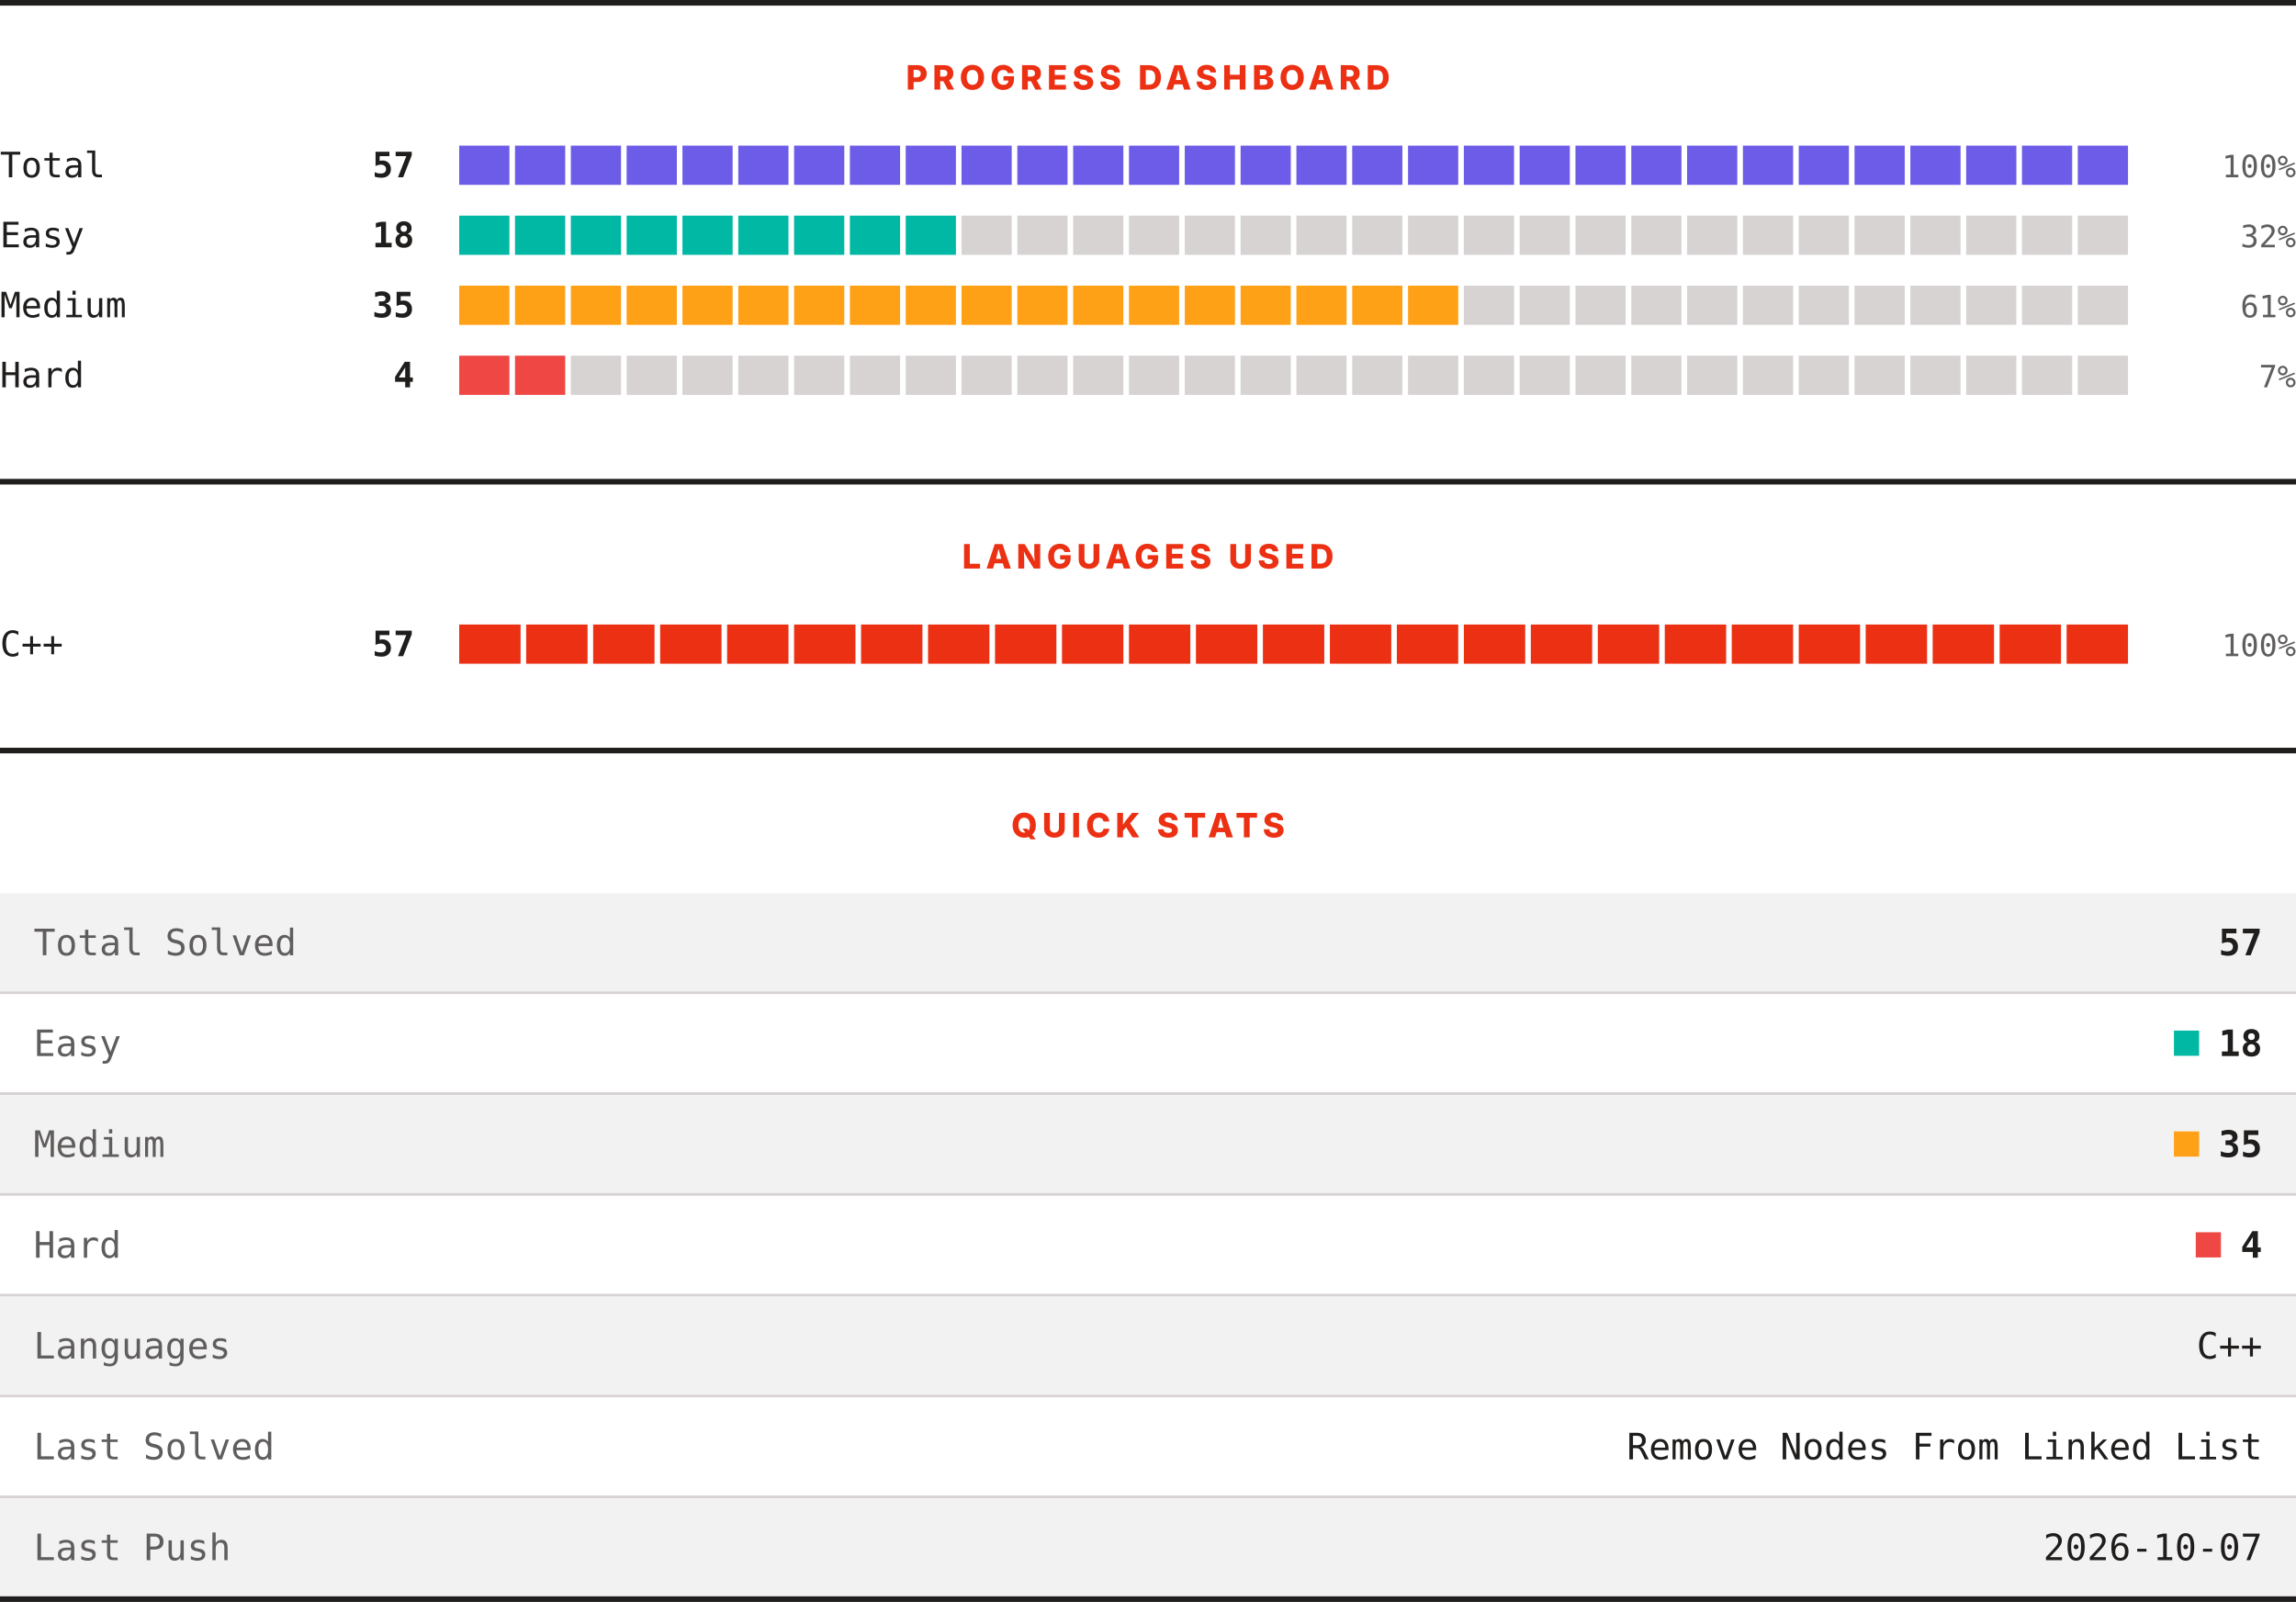
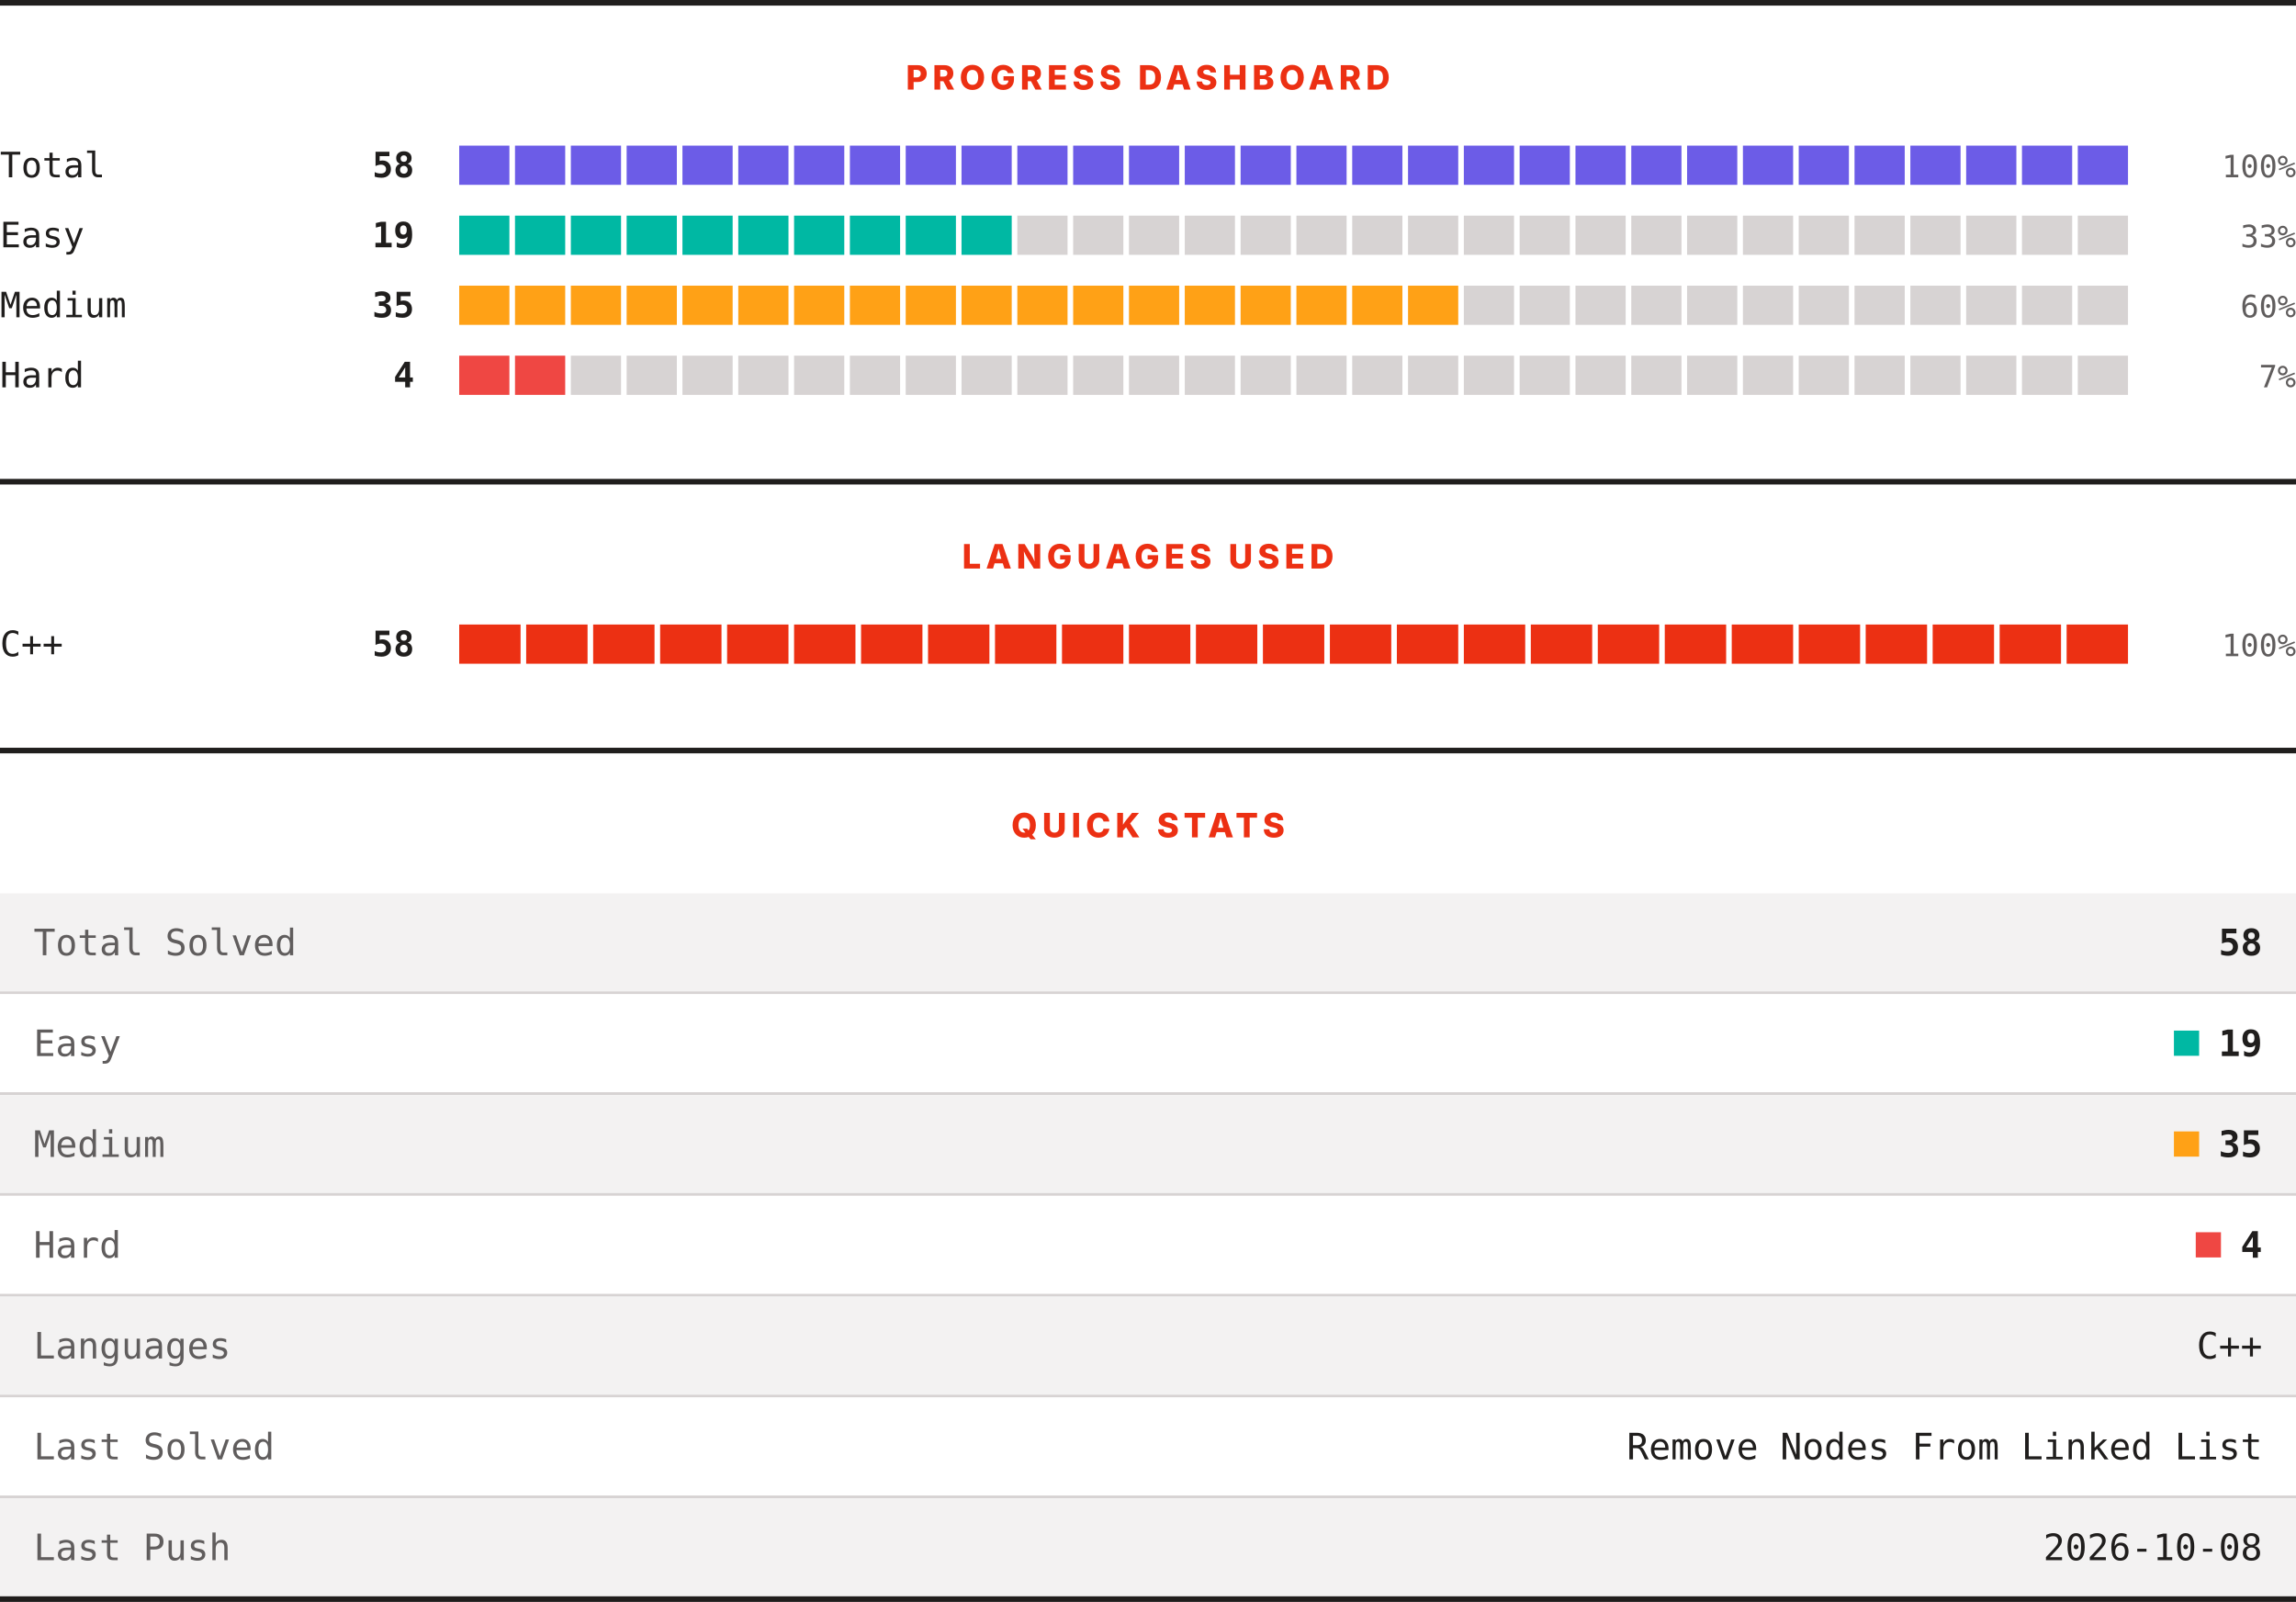
<svg xmlns="http://www.w3.org/2000/svg" width="820" height="572" viewBox="0 0 820 572" role="img" aria-label="LeetCode progress, languages and quick stats">
  <rect width="820" height="572" fill="#ffffff" />
  <rect x="0" y="0" width="820" height="2" fill="#201e1d" />
  <text x="410" y="32" text-anchor="middle" font-family="Archivo, system-ui, -apple-system, Segoe UI, sans-serif" font-size="12" font-weight="800" letter-spacing="1.68" fill="#ec3013">PROGRESS DASHBOARD</text>
  <text x="0" y="63.3" font-family="ui-monospace, SFMono-Regular, Menlo, Consolas, monospace" font-size="12.5" fill="#201e1d">Total</text>
-   <text x="148" y="63.3" text-anchor="end" font-family="ui-monospace, SFMono-Regular, Menlo, Consolas, monospace" font-size="12.5" font-weight="700" fill="#201e1d">57</text>
+   <text x="148" y="63.3" text-anchor="end" font-family="ui-monospace, SFMono-Regular, Menlo, Consolas, monospace" font-size="12.5" font-weight="700" fill="#201e1d">58</text>
  <rect x="164.00" y="52" width="17.93" height="14" fill="#6c5ce7" />
  <rect x="183.93" y="52" width="17.93" height="14" fill="#6c5ce7" />
  <rect x="203.87" y="52" width="17.93" height="14" fill="#6c5ce7" />
  <rect x="223.80" y="52" width="17.93" height="14" fill="#6c5ce7" />
  <rect x="243.73" y="52" width="17.93" height="14" fill="#6c5ce7" />
  <rect x="263.67" y="52" width="17.93" height="14" fill="#6c5ce7" />
  <rect x="283.60" y="52" width="17.93" height="14" fill="#6c5ce7" />
  <rect x="303.53" y="52" width="17.93" height="14" fill="#6c5ce7" />
  <rect x="323.47" y="52" width="17.93" height="14" fill="#6c5ce7" />
  <rect x="343.40" y="52" width="17.93" height="14" fill="#6c5ce7" />
  <rect x="363.33" y="52" width="17.93" height="14" fill="#6c5ce7" />
  <rect x="383.27" y="52" width="17.93" height="14" fill="#6c5ce7" />
  <rect x="403.20" y="52" width="17.93" height="14" fill="#6c5ce7" />
  <rect x="423.13" y="52" width="17.93" height="14" fill="#6c5ce7" />
  <rect x="443.07" y="52" width="17.93" height="14" fill="#6c5ce7" />
  <rect x="463.00" y="52" width="17.93" height="14" fill="#6c5ce7" />
  <rect x="482.93" y="52" width="17.93" height="14" fill="#6c5ce7" />
  <rect x="502.87" y="52" width="17.93" height="14" fill="#6c5ce7" />
  <rect x="522.80" y="52" width="17.93" height="14" fill="#6c5ce7" />
  <rect x="542.73" y="52" width="17.93" height="14" fill="#6c5ce7" />
  <rect x="562.67" y="52" width="17.93" height="14" fill="#6c5ce7" />
  <rect x="582.60" y="52" width="17.93" height="14" fill="#6c5ce7" />
  <rect x="602.53" y="52" width="17.93" height="14" fill="#6c5ce7" />
  <rect x="622.47" y="52" width="17.93" height="14" fill="#6c5ce7" />
  <rect x="642.40" y="52" width="17.93" height="14" fill="#6c5ce7" />
  <rect x="662.33" y="52" width="17.93" height="14" fill="#6c5ce7" />
  <rect x="682.27" y="52" width="17.93" height="14" fill="#6c5ce7" />
  <rect x="702.20" y="52" width="17.93" height="14" fill="#6c5ce7" />
  <rect x="722.13" y="52" width="17.93" height="14" fill="#6c5ce7" />
  <rect x="742.07" y="52" width="17.93" height="14" fill="#6c5ce7" />
  <text x="820" y="63.3" text-anchor="end" font-family="ui-monospace, SFMono-Regular, Menlo, Consolas, monospace" font-size="11" fill="#605d5d">100%</text>
  <text x="0" y="88.3" font-family="ui-monospace, SFMono-Regular, Menlo, Consolas, monospace" font-size="12.5" fill="#201e1d">Easy</text>
-   <text x="148" y="88.3" text-anchor="end" font-family="ui-monospace, SFMono-Regular, Menlo, Consolas, monospace" font-size="12.5" font-weight="700" fill="#201e1d">18</text>
+   <text x="148" y="88.3" text-anchor="end" font-family="ui-monospace, SFMono-Regular, Menlo, Consolas, monospace" font-size="12.5" font-weight="700" fill="#201e1d">19</text>
  <rect x="164.00" y="77" width="17.93" height="14" fill="#00b8a3" />
  <rect x="183.93" y="77" width="17.93" height="14" fill="#00b8a3" />
  <rect x="203.87" y="77" width="17.93" height="14" fill="#00b8a3" />
  <rect x="223.80" y="77" width="17.93" height="14" fill="#00b8a3" />
  <rect x="243.73" y="77" width="17.93" height="14" fill="#00b8a3" />
  <rect x="263.67" y="77" width="17.93" height="14" fill="#00b8a3" />
  <rect x="283.60" y="77" width="17.93" height="14" fill="#00b8a3" />
  <rect x="303.53" y="77" width="17.93" height="14" fill="#00b8a3" />
  <rect x="323.47" y="77" width="17.93" height="14" fill="#00b8a3" />
-   <rect x="343.40" y="77" width="17.93" height="14" fill="#d7d3d3" />
+   <rect x="343.40" y="77" width="17.93" height="14" fill="#00b8a3" />
  <rect x="363.33" y="77" width="17.93" height="14" fill="#d7d3d3" />
  <rect x="383.27" y="77" width="17.93" height="14" fill="#d7d3d3" />
  <rect x="403.20" y="77" width="17.93" height="14" fill="#d7d3d3" />
  <rect x="423.13" y="77" width="17.93" height="14" fill="#d7d3d3" />
  <rect x="443.07" y="77" width="17.93" height="14" fill="#d7d3d3" />
  <rect x="463.00" y="77" width="17.93" height="14" fill="#d7d3d3" />
  <rect x="482.93" y="77" width="17.93" height="14" fill="#d7d3d3" />
  <rect x="502.87" y="77" width="17.93" height="14" fill="#d7d3d3" />
  <rect x="522.80" y="77" width="17.93" height="14" fill="#d7d3d3" />
  <rect x="542.73" y="77" width="17.93" height="14" fill="#d7d3d3" />
  <rect x="562.67" y="77" width="17.93" height="14" fill="#d7d3d3" />
  <rect x="582.60" y="77" width="17.93" height="14" fill="#d7d3d3" />
  <rect x="602.53" y="77" width="17.93" height="14" fill="#d7d3d3" />
  <rect x="622.47" y="77" width="17.93" height="14" fill="#d7d3d3" />
  <rect x="642.40" y="77" width="17.93" height="14" fill="#d7d3d3" />
  <rect x="662.33" y="77" width="17.93" height="14" fill="#d7d3d3" />
  <rect x="682.27" y="77" width="17.93" height="14" fill="#d7d3d3" />
  <rect x="702.20" y="77" width="17.93" height="14" fill="#d7d3d3" />
  <rect x="722.13" y="77" width="17.93" height="14" fill="#d7d3d3" />
  <rect x="742.07" y="77" width="17.93" height="14" fill="#d7d3d3" />
-   <text x="820" y="88.3" text-anchor="end" font-family="ui-monospace, SFMono-Regular, Menlo, Consolas, monospace" font-size="11" fill="#605d5d">32%</text>
+   <text x="820" y="88.3" text-anchor="end" font-family="ui-monospace, SFMono-Regular, Menlo, Consolas, monospace" font-size="11" fill="#605d5d">33%</text>
  <text x="0" y="113.3" font-family="ui-monospace, SFMono-Regular, Menlo, Consolas, monospace" font-size="12.5" fill="#201e1d">Medium</text>
  <text x="148" y="113.3" text-anchor="end" font-family="ui-monospace, SFMono-Regular, Menlo, Consolas, monospace" font-size="12.5" font-weight="700" fill="#201e1d">35</text>
  <rect x="164.00" y="102" width="17.93" height="14" fill="#ffa116" />
  <rect x="183.93" y="102" width="17.93" height="14" fill="#ffa116" />
  <rect x="203.87" y="102" width="17.93" height="14" fill="#ffa116" />
  <rect x="223.80" y="102" width="17.93" height="14" fill="#ffa116" />
  <rect x="243.73" y="102" width="17.93" height="14" fill="#ffa116" />
  <rect x="263.67" y="102" width="17.93" height="14" fill="#ffa116" />
  <rect x="283.60" y="102" width="17.93" height="14" fill="#ffa116" />
  <rect x="303.53" y="102" width="17.93" height="14" fill="#ffa116" />
  <rect x="323.47" y="102" width="17.93" height="14" fill="#ffa116" />
  <rect x="343.40" y="102" width="17.93" height="14" fill="#ffa116" />
  <rect x="363.33" y="102" width="17.93" height="14" fill="#ffa116" />
  <rect x="383.27" y="102" width="17.93" height="14" fill="#ffa116" />
  <rect x="403.20" y="102" width="17.93" height="14" fill="#ffa116" />
  <rect x="423.13" y="102" width="17.93" height="14" fill="#ffa116" />
  <rect x="443.07" y="102" width="17.93" height="14" fill="#ffa116" />
  <rect x="463.00" y="102" width="17.93" height="14" fill="#ffa116" />
  <rect x="482.93" y="102" width="17.93" height="14" fill="#ffa116" />
  <rect x="502.87" y="102" width="17.93" height="14" fill="#ffa116" />
  <rect x="522.80" y="102" width="17.93" height="14" fill="#d7d3d3" />
  <rect x="542.73" y="102" width="17.93" height="14" fill="#d7d3d3" />
  <rect x="562.67" y="102" width="17.93" height="14" fill="#d7d3d3" />
  <rect x="582.60" y="102" width="17.93" height="14" fill="#d7d3d3" />
  <rect x="602.53" y="102" width="17.93" height="14" fill="#d7d3d3" />
  <rect x="622.47" y="102" width="17.93" height="14" fill="#d7d3d3" />
  <rect x="642.40" y="102" width="17.93" height="14" fill="#d7d3d3" />
  <rect x="662.33" y="102" width="17.93" height="14" fill="#d7d3d3" />
  <rect x="682.27" y="102" width="17.93" height="14" fill="#d7d3d3" />
  <rect x="702.20" y="102" width="17.93" height="14" fill="#d7d3d3" />
  <rect x="722.13" y="102" width="17.93" height="14" fill="#d7d3d3" />
  <rect x="742.07" y="102" width="17.93" height="14" fill="#d7d3d3" />
-   <text x="820" y="113.3" text-anchor="end" font-family="ui-monospace, SFMono-Regular, Menlo, Consolas, monospace" font-size="11" fill="#605d5d">61%</text>
+   <text x="820" y="113.3" text-anchor="end" font-family="ui-monospace, SFMono-Regular, Menlo, Consolas, monospace" font-size="11" fill="#605d5d">60%</text>
  <text x="0" y="138.3" font-family="ui-monospace, SFMono-Regular, Menlo, Consolas, monospace" font-size="12.5" fill="#201e1d">Hard</text>
  <text x="148" y="138.3" text-anchor="end" font-family="ui-monospace, SFMono-Regular, Menlo, Consolas, monospace" font-size="12.5" font-weight="700" fill="#201e1d">4</text>
  <rect x="164.00" y="127" width="17.93" height="14" fill="#ef4743" />
  <rect x="183.93" y="127" width="17.93" height="14" fill="#ef4743" />
  <rect x="203.87" y="127" width="17.93" height="14" fill="#d7d3d3" />
  <rect x="223.80" y="127" width="17.93" height="14" fill="#d7d3d3" />
  <rect x="243.73" y="127" width="17.93" height="14" fill="#d7d3d3" />
  <rect x="263.67" y="127" width="17.93" height="14" fill="#d7d3d3" />
  <rect x="283.60" y="127" width="17.93" height="14" fill="#d7d3d3" />
  <rect x="303.53" y="127" width="17.93" height="14" fill="#d7d3d3" />
  <rect x="323.47" y="127" width="17.93" height="14" fill="#d7d3d3" />
  <rect x="343.40" y="127" width="17.93" height="14" fill="#d7d3d3" />
  <rect x="363.33" y="127" width="17.93" height="14" fill="#d7d3d3" />
  <rect x="383.27" y="127" width="17.93" height="14" fill="#d7d3d3" />
  <rect x="403.20" y="127" width="17.93" height="14" fill="#d7d3d3" />
  <rect x="423.13" y="127" width="17.93" height="14" fill="#d7d3d3" />
  <rect x="443.07" y="127" width="17.93" height="14" fill="#d7d3d3" />
  <rect x="463.00" y="127" width="17.93" height="14" fill="#d7d3d3" />
  <rect x="482.93" y="127" width="17.93" height="14" fill="#d7d3d3" />
  <rect x="502.87" y="127" width="17.93" height="14" fill="#d7d3d3" />
  <rect x="522.80" y="127" width="17.93" height="14" fill="#d7d3d3" />
  <rect x="542.73" y="127" width="17.93" height="14" fill="#d7d3d3" />
  <rect x="562.67" y="127" width="17.93" height="14" fill="#d7d3d3" />
  <rect x="582.60" y="127" width="17.93" height="14" fill="#d7d3d3" />
  <rect x="602.53" y="127" width="17.93" height="14" fill="#d7d3d3" />
  <rect x="622.47" y="127" width="17.93" height="14" fill="#d7d3d3" />
  <rect x="642.40" y="127" width="17.93" height="14" fill="#d7d3d3" />
  <rect x="662.33" y="127" width="17.93" height="14" fill="#d7d3d3" />
  <rect x="682.27" y="127" width="17.93" height="14" fill="#d7d3d3" />
  <rect x="702.20" y="127" width="17.93" height="14" fill="#d7d3d3" />
  <rect x="722.13" y="127" width="17.93" height="14" fill="#d7d3d3" />
  <rect x="742.07" y="127" width="17.93" height="14" fill="#d7d3d3" />
  <text x="820" y="138.3" text-anchor="end" font-family="ui-monospace, SFMono-Regular, Menlo, Consolas, monospace" font-size="11" fill="#605d5d">7%</text>
  <rect x="0" y="171" width="820" height="2" fill="#201e1d" />
  <text x="410" y="203" text-anchor="middle" font-family="Archivo, system-ui, -apple-system, Segoe UI, sans-serif" font-size="12" font-weight="800" letter-spacing="1.68" fill="#ec3013">LANGUAGES USED</text>
  <text x="0" y="234.3" font-family="ui-monospace, SFMono-Regular, Menlo, Consolas, monospace" font-size="12.5" fill="#201e1d">C++</text>
-   <text x="148" y="234.3" text-anchor="end" font-family="ui-monospace, SFMono-Regular, Menlo, Consolas, monospace" font-size="12.5" font-weight="700" fill="#201e1d">57</text>
+   <text x="148" y="234.3" text-anchor="end" font-family="ui-monospace, SFMono-Regular, Menlo, Consolas, monospace" font-size="12.5" font-weight="700" fill="#201e1d">58</text>
  <rect x="164.00" y="223" width="21.92" height="14" fill="#ec3013" />
  <rect x="187.92" y="223" width="21.92" height="14" fill="#ec3013" />
  <rect x="211.84" y="223" width="21.92" height="14" fill="#ec3013" />
  <rect x="235.76" y="223" width="21.92" height="14" fill="#ec3013" />
  <rect x="259.68" y="223" width="21.92" height="14" fill="#ec3013" />
  <rect x="283.60" y="223" width="21.92" height="14" fill="#ec3013" />
  <rect x="307.52" y="223" width="21.92" height="14" fill="#ec3013" />
  <rect x="331.44" y="223" width="21.92" height="14" fill="#ec3013" />
  <rect x="355.36" y="223" width="21.92" height="14" fill="#ec3013" />
  <rect x="379.28" y="223" width="21.92" height="14" fill="#ec3013" />
  <rect x="403.20" y="223" width="21.92" height="14" fill="#ec3013" />
  <rect x="427.12" y="223" width="21.92" height="14" fill="#ec3013" />
  <rect x="451.04" y="223" width="21.92" height="14" fill="#ec3013" />
  <rect x="474.96" y="223" width="21.92" height="14" fill="#ec3013" />
  <rect x="498.88" y="223" width="21.92" height="14" fill="#ec3013" />
  <rect x="522.80" y="223" width="21.92" height="14" fill="#ec3013" />
  <rect x="546.72" y="223" width="21.92" height="14" fill="#ec3013" />
  <rect x="570.64" y="223" width="21.92" height="14" fill="#ec3013" />
  <rect x="594.56" y="223" width="21.92" height="14" fill="#ec3013" />
  <rect x="618.48" y="223" width="21.92" height="14" fill="#ec3013" />
  <rect x="642.40" y="223" width="21.92" height="14" fill="#ec3013" />
  <rect x="666.32" y="223" width="21.92" height="14" fill="#ec3013" />
  <rect x="690.24" y="223" width="21.92" height="14" fill="#ec3013" />
  <rect x="714.16" y="223" width="21.92" height="14" fill="#ec3013" />
  <rect x="738.08" y="223" width="21.92" height="14" fill="#ec3013" />
  <text x="820" y="234.3" text-anchor="end" font-family="ui-monospace, SFMono-Regular, Menlo, Consolas, monospace" font-size="11" fill="#605d5d">100%</text>
  <rect x="0" y="267" width="820" height="2" fill="#201e1d" />
  <text x="410" y="299" text-anchor="middle" font-family="Archivo, system-ui, -apple-system, Segoe UI, sans-serif" font-size="12" font-weight="800" letter-spacing="1.68" fill="#ec3013">QUICK STATS</text>
  <rect x="0" y="319" width="820" height="35" fill="#f3f2f2" />
  <text x="12" y="341.1" font-family="ui-monospace, SFMono-Regular, Menlo, Consolas, monospace" font-size="13" fill="#605d5d">Total Solved</text>
-   <text x="808" y="341.1" text-anchor="end" font-family="ui-monospace, SFMono-Regular, Menlo, Consolas, monospace" font-size="13" font-weight="700" fill="#201e1d">57</text>
+   <text x="808" y="341.1" text-anchor="end" font-family="ui-monospace, SFMono-Regular, Menlo, Consolas, monospace" font-size="13" font-weight="700" fill="#201e1d">58</text>
  <rect x="0" y="354" width="820" height="1" fill="#d7d3d3" />
  <rect x="0" y="355" width="820" height="35" fill="#ffffff" />
  <text x="12" y="377.1" font-family="ui-monospace, SFMono-Regular, Menlo, Consolas, monospace" font-size="13" fill="#605d5d">Easy</text>
  <rect x="776.4" y="368" width="9" height="9" fill="#00b8a3" />
-   <text x="808" y="377.1" text-anchor="end" font-family="ui-monospace, SFMono-Regular, Menlo, Consolas, monospace" font-size="13" font-weight="700" fill="#201e1d">18</text>
+   <text x="808" y="377.1" text-anchor="end" font-family="ui-monospace, SFMono-Regular, Menlo, Consolas, monospace" font-size="13" font-weight="700" fill="#201e1d">19</text>
  <rect x="0" y="390" width="820" height="1" fill="#d7d3d3" />
  <rect x="0" y="391" width="820" height="35" fill="#f3f2f2" />
  <text x="12" y="413.1" font-family="ui-monospace, SFMono-Regular, Menlo, Consolas, monospace" font-size="13" fill="#605d5d">Medium</text>
  <rect x="776.4" y="404" width="9" height="9" fill="#ffa116" />
  <text x="808" y="413.1" text-anchor="end" font-family="ui-monospace, SFMono-Regular, Menlo, Consolas, monospace" font-size="13" font-weight="700" fill="#201e1d">35</text>
  <rect x="0" y="426" width="820" height="1" fill="#d7d3d3" />
  <rect x="0" y="427" width="820" height="35" fill="#ffffff" />
  <text x="12" y="449.1" font-family="ui-monospace, SFMono-Regular, Menlo, Consolas, monospace" font-size="13" fill="#605d5d">Hard</text>
  <rect x="784.2" y="440" width="9" height="9" fill="#ef4743" />
  <text x="808" y="449.1" text-anchor="end" font-family="ui-monospace, SFMono-Regular, Menlo, Consolas, monospace" font-size="13" font-weight="700" fill="#201e1d">4</text>
  <rect x="0" y="462" width="820" height="1" fill="#d7d3d3" />
  <rect x="0" y="463" width="820" height="35" fill="#f3f2f2" />
  <text x="12" y="485.1" font-family="ui-monospace, SFMono-Regular, Menlo, Consolas, monospace" font-size="13" fill="#605d5d">Languages</text>
  <text x="808" y="485.1" text-anchor="end" font-family="ui-monospace, SFMono-Regular, Menlo, Consolas, monospace" font-size="13" fill="#201e1d">C++</text>
  <rect x="0" y="498" width="820" height="1" fill="#d7d3d3" />
  <rect x="0" y="499" width="820" height="35" fill="#ffffff" />
  <text x="12" y="521.1" font-family="ui-monospace, SFMono-Regular, Menlo, Consolas, monospace" font-size="13" fill="#605d5d">Last Solved</text>
  <text x="808" y="521.1" text-anchor="end" font-family="ui-monospace, SFMono-Regular, Menlo, Consolas, monospace" font-size="13" fill="#201e1d">Remove Nodes From Linked List</text>
  <rect x="0" y="534" width="820" height="1" fill="#d7d3d3" />
  <rect x="0" y="535" width="820" height="35" fill="#f3f2f2" />
  <text x="12" y="557.1" font-family="ui-monospace, SFMono-Regular, Menlo, Consolas, monospace" font-size="13" fill="#605d5d">Last Push</text>
-   <text x="808" y="557.1" text-anchor="end" font-family="ui-monospace, SFMono-Regular, Menlo, Consolas, monospace" font-size="13" fill="#201e1d">2026-10-07</text>
+   <text x="808" y="557.1" text-anchor="end" font-family="ui-monospace, SFMono-Regular, Menlo, Consolas, monospace" font-size="13" fill="#201e1d">2026-10-08</text>
  <rect x="0" y="570" width="820" height="2" fill="#201e1d" />
</svg>
